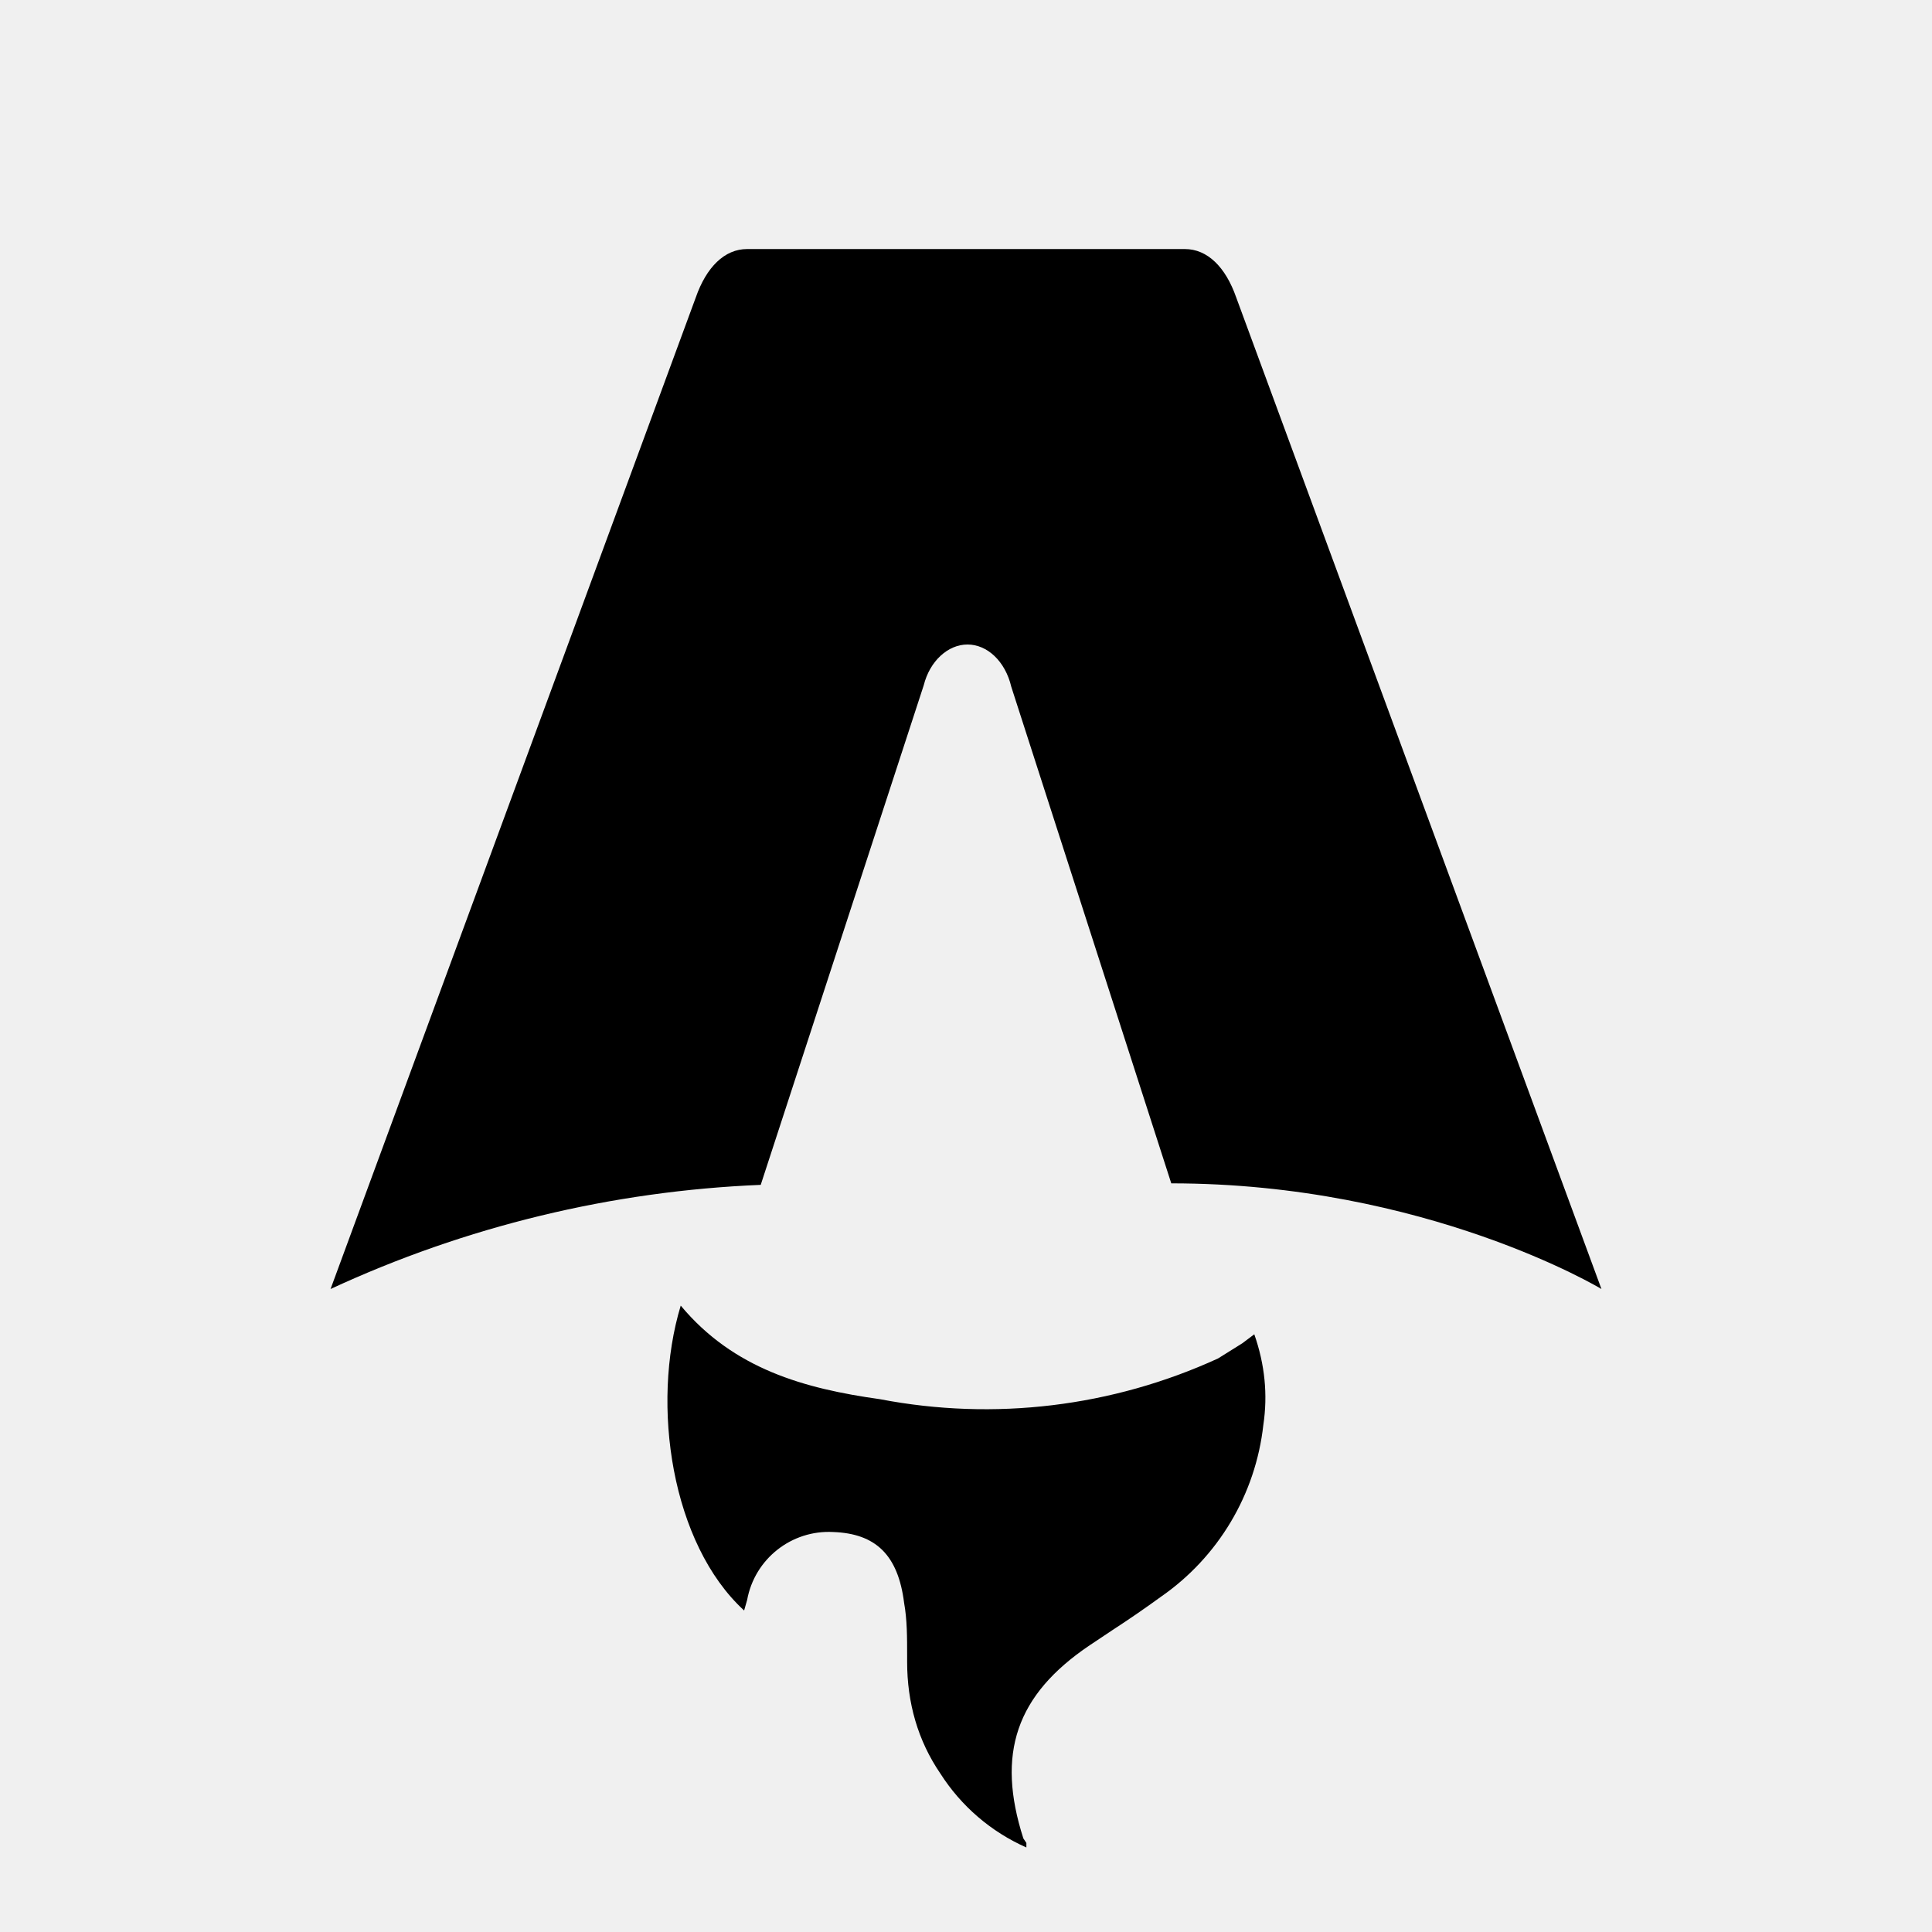
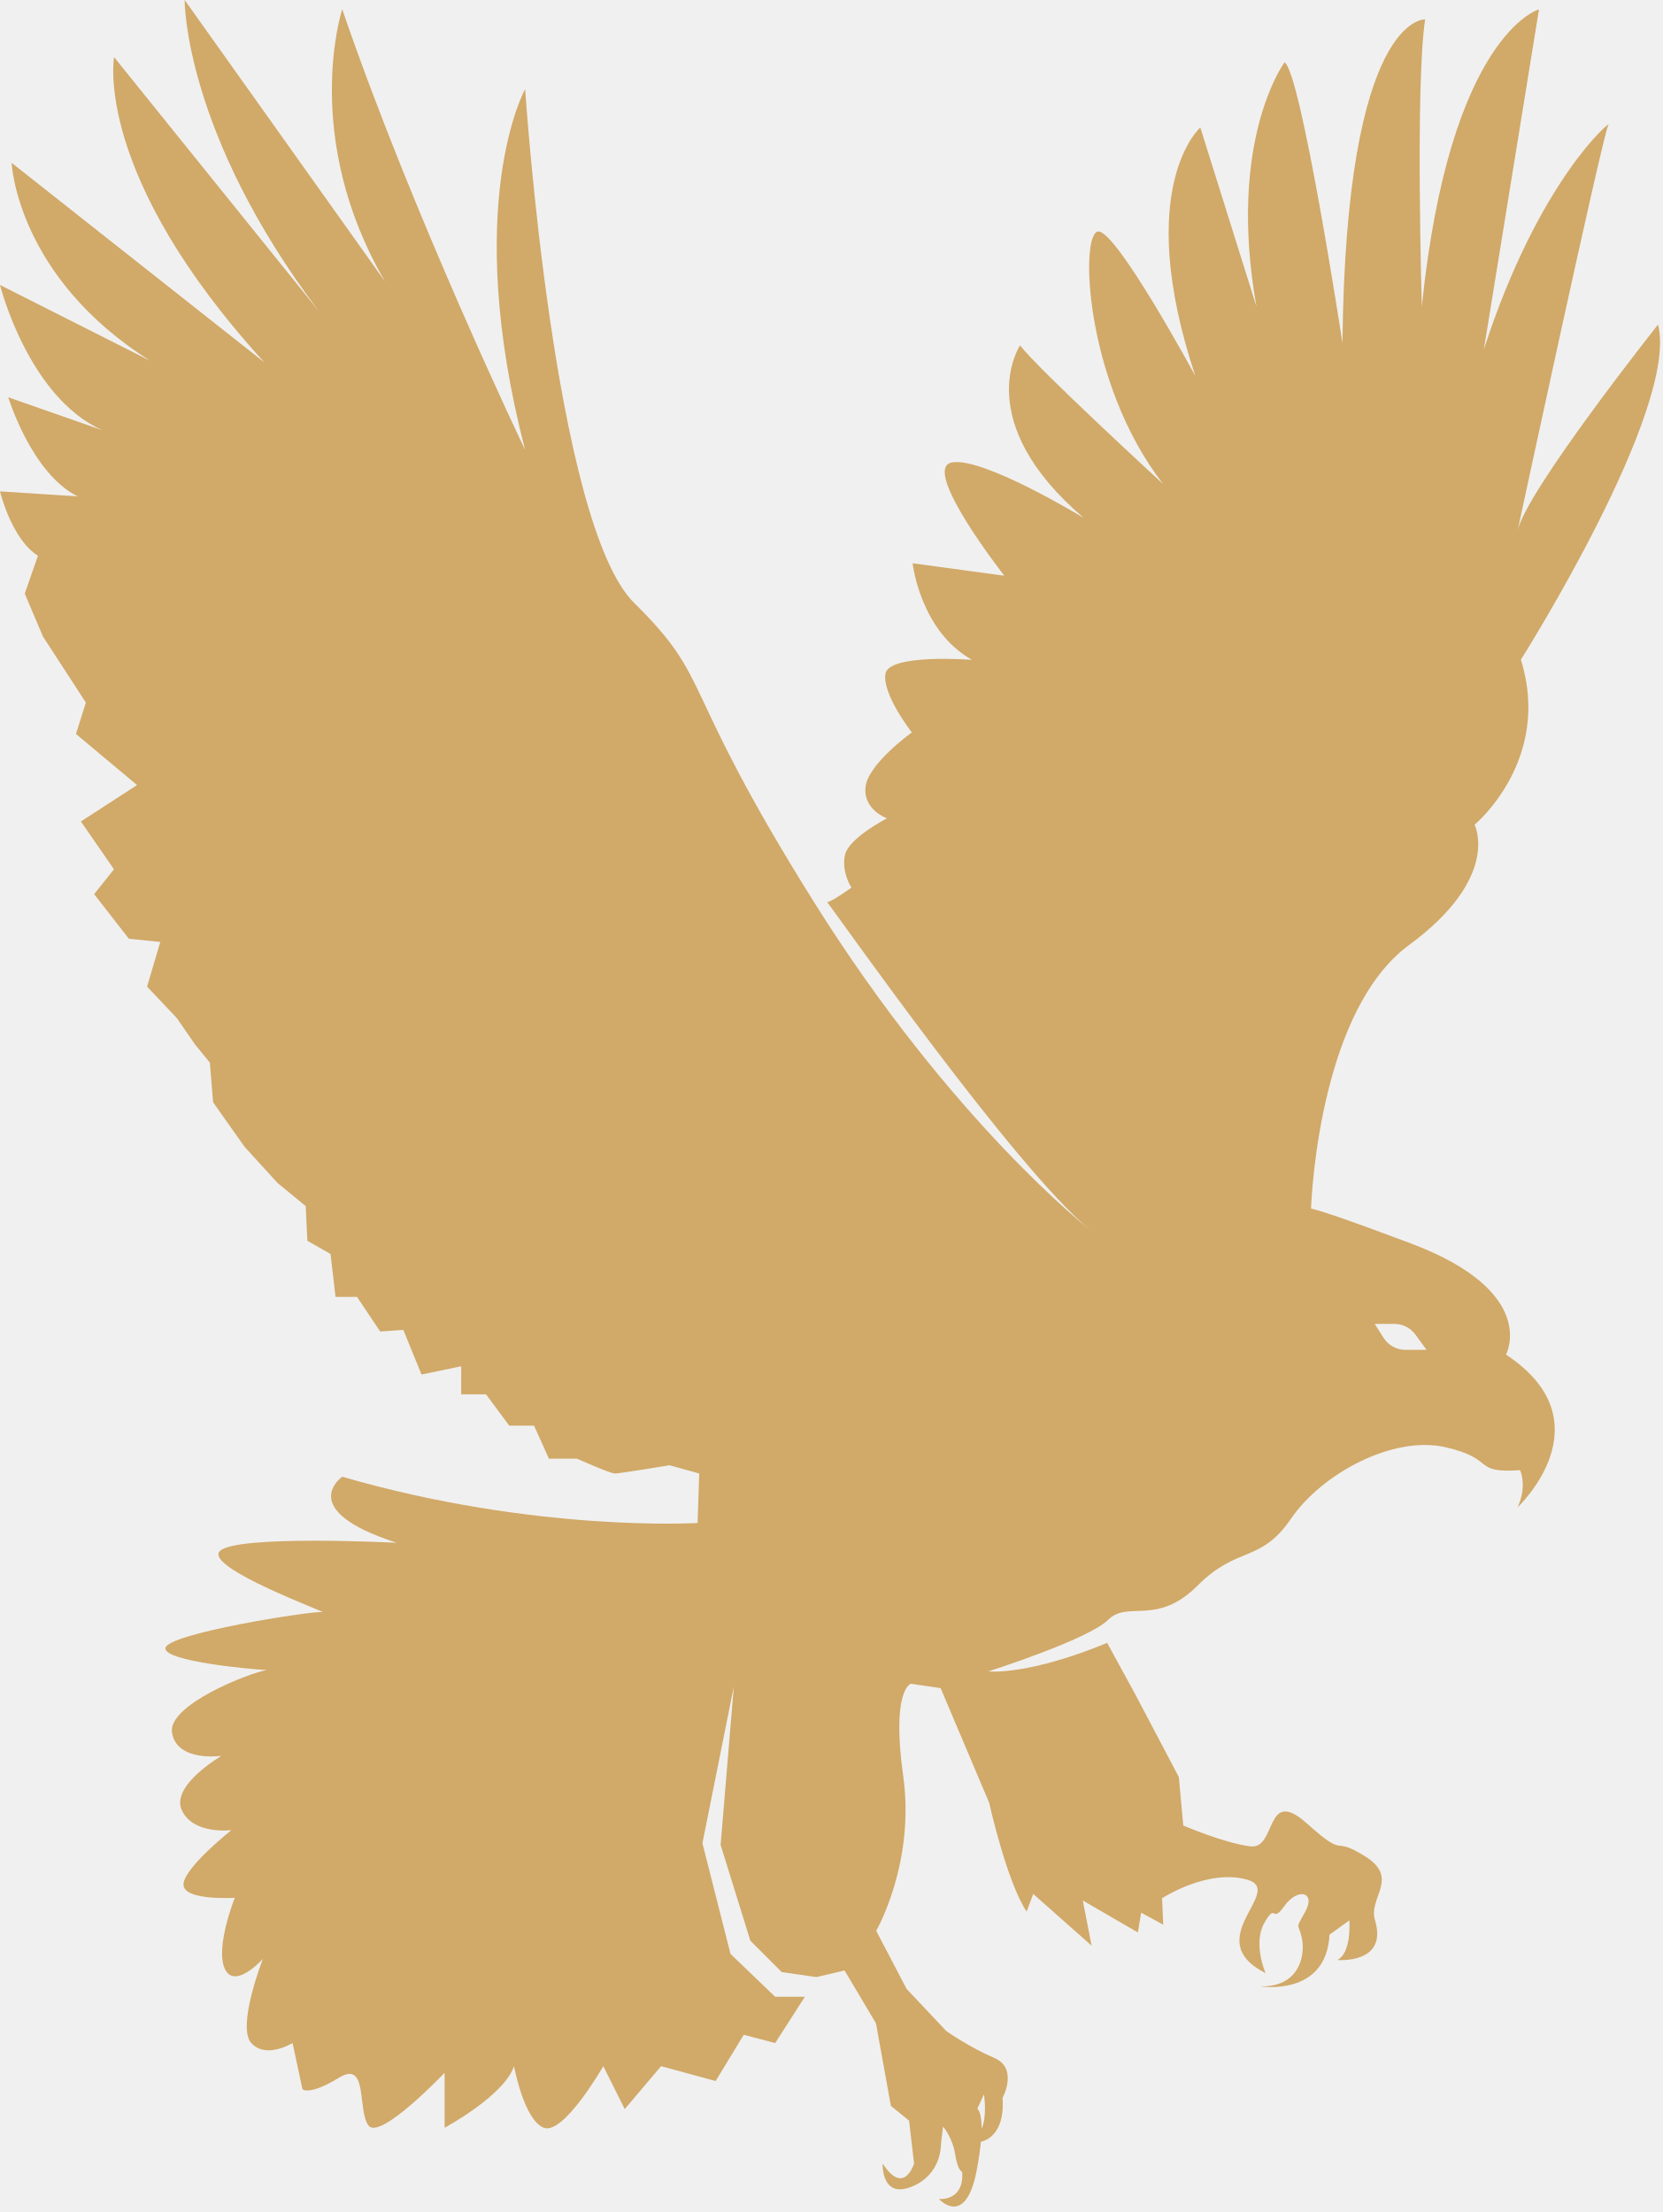
- <svg xmlns="http://www.w3.org/2000/svg" fill="none" viewBox="0 0 128 128">
-   <path d="M50.4 78.5a75.1 75.1 0 0 0-28.5 6.9l24.2-65.7c.7-2 1.9-3.2 3.4-3.2h29c1.5 0 2.7 1.2 3.4 3.2l24.2 65.7s-11.6-7-28.5-7L67 45.5c-.4-1.7-1.6-2.8-2.9-2.8-1.3 0-2.5 1.1-2.9 2.7L50.4 78.5Zm-1.1 28.2Zm-4.2-20.2c-2 6.6-.6 15.8 4.2 20.2a17.5 17.5 0 0 1 .2-.7 5.5 5.5 0 0 1 5.7-4.5c2.8.1 4.3 1.5 4.7 4.7.2 1.1.2 2.3.2 3.5v.4c0 2.7.7 5.2 2.2 7.4a13 13 0 0 0 5.7 4.9v-.3l-.2-.3c-1.8-5.6-.5-9.5 4.4-12.8l1.5-1a73 73 0 0 0 3.2-2.2 16 16 0 0 0 6.8-11.4c.3-2 .1-4-.6-6l-.8.6-1.6 1a37 37 0 0 1-22.4 2.7c-5-.7-9.7-2-13.2-6.2Z" />
-   <style>
-         path { fill: #000; }
-         @media (prefers-color-scheme: dark) {
-             path { fill: #FFF; }
-         }
-     </style>
+ <svg xmlns="http://www.w3.org/2000/svg" width="290" height="386" viewBox="0 0 290 386" fill="none">
+   <path d="M67.197 49.165C52.397 23.806 59.703 1.614 59.703 1.614C72.005 37.597 91.595 78.491 91.614 78.53C80.459 35.511 91.614 15.545 91.614 15.545C91.614 15.545 96.614 91.407 110.644 105.225C124.675 119.057 117.955 119.009 142.037 157.465C166.118 195.92 190.25 214.699 190.25 214.699C177.172 204.069 145.91 159.395 144.276 157.395C144.831 157.553 148.461 154.953 148.541 154.895C148.541 154.895 146.801 152.286 147.387 149.279C147.967 146.284 154.619 142.865 154.746 142.8C154.662 142.771 150.57 141.319 150.998 137.319C151.43 133.334 158.924 127.922 159.076 127.812C159.037 127.763 153.899 121.168 154.463 117.59C155.031 114.028 169.369 115.131 169.593 115.149C160.566 110.131 159.227 98.428 159.212 98.295L175.214 100.466C175.058 100.266 160.682 81.882 165.987 80.719C171.313 79.575 188.969 90.323 189.06 90.378C169.344 73.529 177.796 60.513 177.954 60.274C181.131 64.45 202.912 84.463 202.912 84.463C189.068 66.592 188.344 40.254 191.653 40.392C194.948 40.53 208.383 65.33 208.527 65.596C197.575 32.605 209.399 22.247 209.399 22.247L219.197 53.502C214.05 24.604 223.962 11.061 224.099 10.874C226.971 12.644 234.163 59.619 234.198 59.851C234.784 2.519 248.616 3.386 248.616 3.386C246.9 14.867 248.035 53.189 248.044 53.502C252.911 5.96 268.483 1.631 268.483 1.631L258.868 60.972C268.562 31.035 281.445 20.656 280.591 21.795C279.719 22.968 264.794 92.394 264.736 92.661C266.173 85.758 289.159 56.76 289.252 56.641C292.983 71.292 265.516 114.811 265.325 115.113C270.778 132.588 257.397 143.79 257.247 143.915C257.343 144.105 261.788 153.161 245.788 164.93C230.639 176.089 228.88 207.022 228.713 210.902C230.034 211.17 234.202 212.492 246.006 216.935C268.646 225.421 262.727 236.383 262.727 236.383C280.52 248.138 264.9 262.887 264.754 263.025C266.472 259.326 265.213 256.608 265.184 256.546C256.676 257.13 261.136 254.542 252.057 252.52C242.977 250.501 230.622 257.129 225.237 264.997C219.852 272.863 216.005 269.611 208.898 276.71C201.791 283.825 196.788 279.213 193.326 282.654C189.864 286.112 172.368 291.68 172.368 291.68C180.786 292.062 193.014 286.737 193.143 286.68L197.963 295.5L205.652 310.101L206.424 318.557C206.568 318.619 213.581 321.633 218.149 322.195C222.759 322.774 220.639 311.645 227.941 318.152C235.249 324.684 231.974 320.078 238.128 323.921C244.282 327.763 238.651 331.105 239.872 335.065C242.172 342.743 233.452 342.038 233.297 342.024C235.824 340.808 235.404 335.165 235.4 335.111L231.942 337.6C231.374 348.496 219.926 346.634 219.834 346.619C226.555 346.803 227.713 341.443 227.146 338.368C226.56 335.297 225.806 337.029 227.711 333.574C229.631 330.118 226.371 329.35 224.064 332.606C221.759 335.859 222.726 331.84 220.606 335.475C218.498 339.117 220.788 344.319 220.788 344.319C209.067 338.373 224.445 329.916 217.53 327.993C210.606 326.072 202.724 331.256 202.724 331.256L202.93 335.863L199.076 333.756L198.511 337.218L188.895 331.637L190.433 339.519L180.252 330.499L179.097 333.574C175.635 328.378 172.557 314.561 172.557 314.561L164.096 294.585L158.911 293.816C158.886 293.823 155.458 294.841 157.574 309.954C159.668 325.033 152.934 336.793 152.854 336.931L158.175 347.089L165.098 354.436C165.098 354.436 169.217 357.314 173.464 359.119C177.684 360.915 174.925 366.048 174.896 366.102C175.313 371.512 172.808 373.385 171.119 373.737C170.986 375.105 170.766 376.74 170.365 378.842C168.446 388.74 163.911 383.85 163.813 383.742C168.56 383.807 167.843 378.995 167.843 378.995C167.824 378.989 167.053 378.743 166.624 375.891C166.179 373.063 164.565 371.139 164.514 371.078L164.149 374.171C164.153 374.296 164.298 379.46 159.029 381.589C153.744 383.723 153.975 377.657 153.98 377.545C157.699 383.267 159.442 377.622 159.465 377.545L158.593 370.057L155.417 367.469L152.819 353.074L147.339 343.849L142.437 345.005L136.38 344.131L130.901 338.656L125.716 321.943L128.02 294.285L122.54 321.644L127.436 340.956L135.232 348.444H140.411L135.232 356.513L129.746 355.076L124.844 363.145L115.329 360.551L108.989 368.039L105.247 360.551C105.247 360.551 98.323 372.642 94.86 371.296C91.4 369.939 89.675 360.551 89.675 360.551C87.948 365.693 77.709 371.219 77.567 371.296V361.707C77.44 361.84 66.317 373.517 64.305 370.926C62.284 368.317 64.302 359.402 59.12 362.575C53.937 365.748 52.768 364.576 52.768 364.576L51.042 356.507C50.968 356.553 46.407 359.358 43.836 356.507C41.249 353.63 45.863 341.825 45.863 341.825C45.863 341.825 40.963 347.303 39.222 343.568C37.509 339.846 40.924 331.26 40.961 331.168C40.877 331.173 32.013 331.72 32.011 328.862C32.016 325.987 40.377 319.355 40.377 319.355C40.377 319.355 33.735 320.225 31.728 315.899C29.729 311.619 38.463 306.507 38.651 306.398C38.495 306.42 30.855 307.493 30.008 302.354C29.205 297.51 43.537 291.896 46.564 291.428C43.589 291.294 28.871 289.907 28.853 287.654C28.853 285.066 54.783 281.037 56.244 281.316C57.682 281.6 35.48 273.534 38.368 270.66C41.249 267.787 69.224 269.222 69.224 269.222C51.347 263.458 59.709 257.696 59.709 257.696C93.311 267.443 121.458 265.78 121.698 265.765L121.986 257.127L116.796 255.689C116.604 255.721 108.16 257.125 107.286 257.127C106.416 257.127 100.658 254.539 100.658 254.539H95.761L93.169 248.776H88.838L84.791 243.313H80.46V238.419L73.537 239.857L70.361 232.069L66.331 232.357L62.284 226.307H58.536L57.664 218.824L53.622 216.518L53.334 210.468L48.432 206.442L42.663 200.116L37.178 192.347L36.612 185.428L34.02 182.253L30.838 177.646L25.659 172.165L27.963 164.378L22.478 163.809L16.427 156.027L19.885 151.697L14.117 143.346L23.915 136.996L13.251 128.076L14.983 122.601L7.495 111.07L4.319 103.588L6.623 96.974C2.038 94.119 0.026 85.856 0 85.748L13.546 86.617C5.548 82.628 1.521 69.581 1.444 69.329L17.882 75.085C4.905 69.322 0 49.728 0 49.728L26.243 62.979C3.015 48.363 2.037 28.642 2.027 28.415L46.146 63.261C16.302 30.59 19.864 10.185 19.903 9.97L55.655 54.341C32.155 23.228 32.21 0.282 32.211 0L67.197 49.165ZM170.495 367.986C170.506 367.976 171.249 368.428 171.249 371.478C172.253 369.223 171.667 365.576 171.65 365.468L170.495 367.986ZM241.363 233.454C242.192 234.763 243.633 235.554 245.181 235.555H248.875L246.919 232.879C246.067 231.715 244.708 231.025 243.266 231.025H239.825L241.363 233.454Z" fill-rule="evenodd" clip-rule="evenodd" fill="#D1A968" />
</svg>
